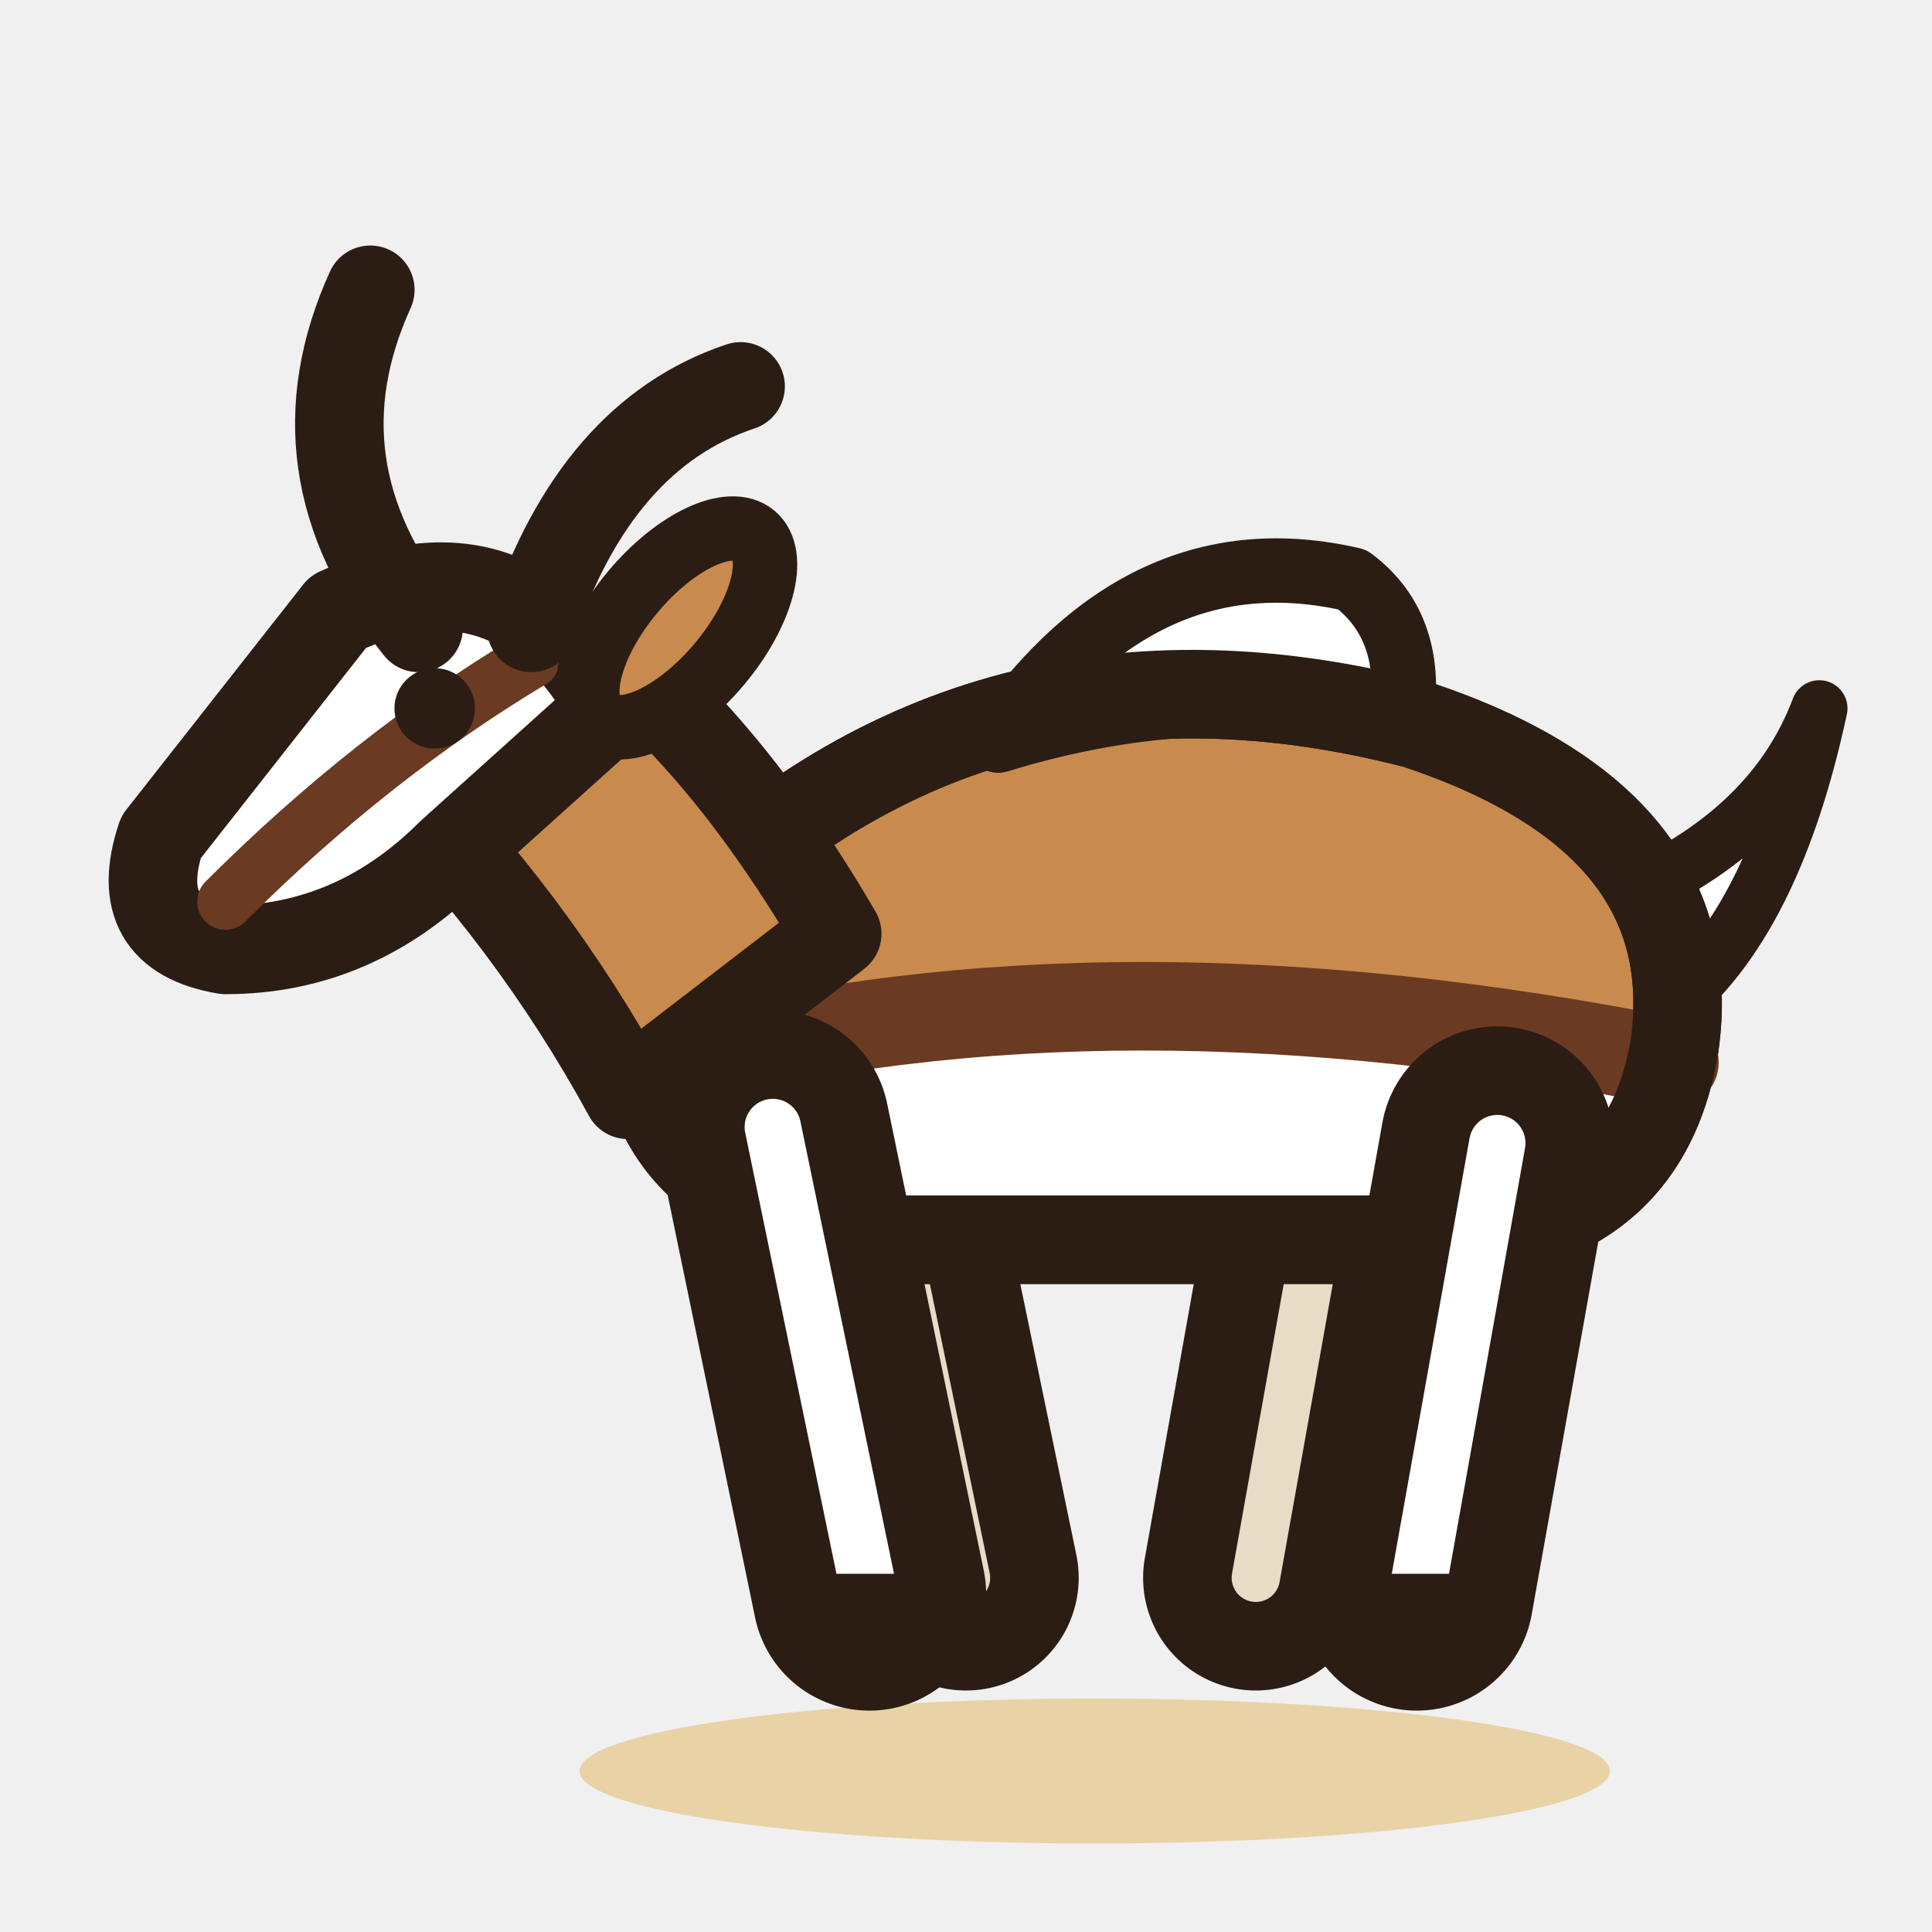
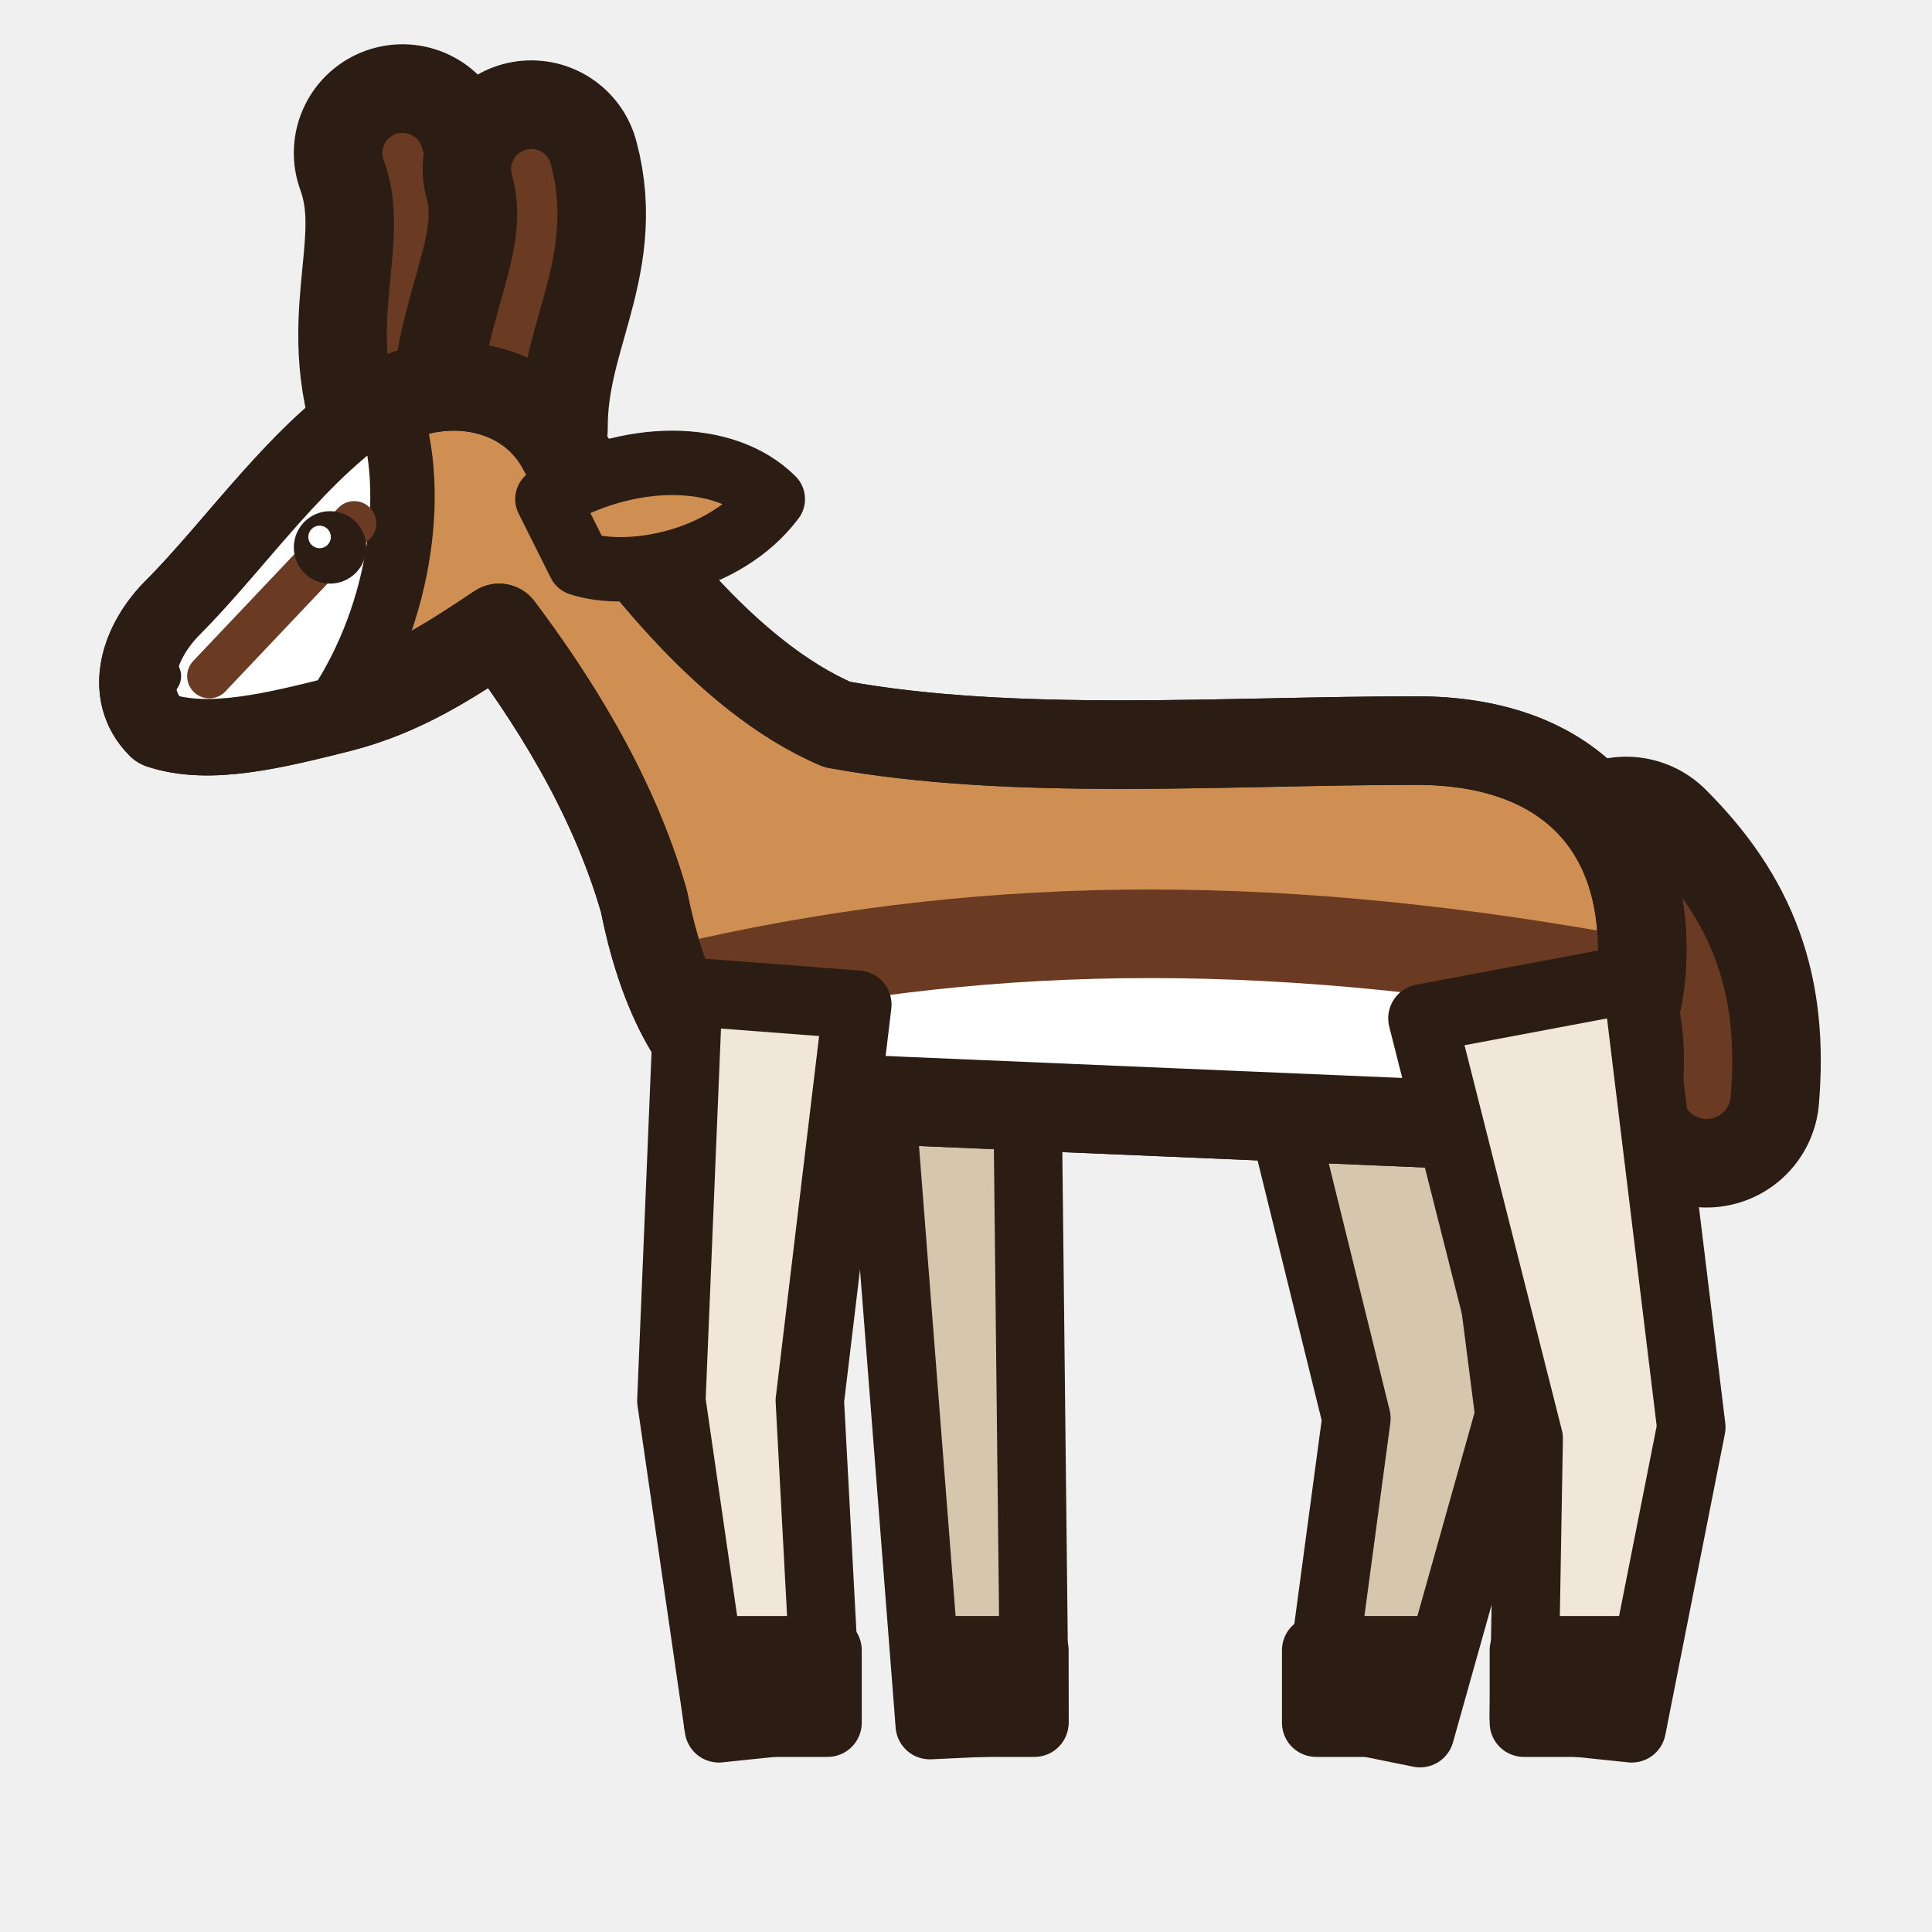
<svg xmlns="http://www.w3.org/2000/svg" width="24" height="24" viewBox="0 0 24 24" fill="none" stroke="currentColor" stroke-width="1.75" stroke-linecap="round" stroke-linejoin="round" class="afroicon afroicon-emoji-springbok afroicon-fill">
-   <ellipse cx="13.6" cy="22" rx="6.4" ry="0.9" fill="#E9D2A6" stroke="none" />
-   <path d="M10.8 13.8L12 19.6M16.6 14L15.6 19.6" fill="none" stroke="#2B1D14" stroke-width="2.8" />
-   <path d="M10.8 13.8L12 19.6M16.6 14L15.6 19.6" fill="none" stroke="#E9DCC6" stroke-width="0.6" />
-   <path d="M20 11.2Q22 10.4 22.6 8.8Q22 11.6 20.6 12.6Z" fill="#FFFFFF" stroke="#2B1D14" stroke-width="0.7" />
-   <path d="M8.4 11.4Q12.2 7.6 17.6 9Q21.2 10.2 20.8 13Q20.4 15.4 17.6 15.4H11Q8.2 15 8 13Z" fill="#C98A4E" stroke="#2B1D14" stroke-width="1.1" />
-   <path d="M8.6 13.4Q13.6 12.4 20.6 13.4Q20 15.4 17.6 15.4H11Q9 15 8.6 13.4Z" fill="#FFFFFF" stroke="none" />
-   <path d="M8.4 13.2Q13.8 11.8 20.8 13.2" fill="none" stroke="#6B3A22" stroke-width="1.1" />
-   <path d="M12.4 9.2Q14.2 6.6 16.8 7.2Q17.6 7.8 17.4 9Q15 8.4 12.4 9.2Z" fill="#FFFFFF" stroke="#2B1D14" stroke-width="0.8" />
-   <path d="M8.4 11.4Q12.2 7.6 17.6 9Q21.2 10.2 20.8 13Q20.4 15.4 17.6 15.4H11Q8.2 15 8 13Z" fill="none" stroke="#2B1D14" stroke-width="1.1" />
-   <path d="M9.6 14L10.8 19.8M18.6 14.2L17.6 19.8" fill="none" stroke="#2B1D14" stroke-width="2.9" />
-   <path d="M9.6 14L10.8 19.8M18.6 14.2L17.6 19.8" fill="none" stroke="#FFFFFF" stroke-width="0.7" />
-   <path d="M10.2 20H11.6M17 20H18.4" fill="none" stroke="#2B1D14" stroke-width="0.9" />
-   <path d="M10.4 11.6Q9 9.2 7.4 8L4.8 9.6Q6.6 11.4 7.8 13.6Z" fill="#C98A4E" stroke="#2B1D14" stroke-width="1.1" />
-   <path d="M7.6 8.8Q6.4 6.6 4.2 7.6L2 10.4Q1.6 11.6 2.8 11.8Q4.4 11.8 5.6 10.6Z" fill="#FFFFFF" stroke="#2B1D14" stroke-width="1.1" />
-   <path d="M6.6 8.2Q4.6 9.4 2.8 11.2" fill="none" stroke="#6B3A22" stroke-width="0.7" />
-   <path d="M5.2 7.8Q3.6 5.8 4.6 3.6M6.6 7.8Q7.4 5.4 9.2 4.8" fill="none" stroke="#2B1D14" stroke-width="1.1" />
-   <g transform="rotate(40 8.4 7.8)">
-     <ellipse cx="8.4" cy="7.8" rx="0.7" ry="1.5" fill="#C98A4E" stroke="#2B1D14" stroke-width="0.8" />
-   </g>
-   <circle cx="5.4" cy="8.8" r="0.5" fill="#2B1D14" stroke="none" />
+   <path d="M10.85 12.44L11.55 21.43L12.85 21.37L12.75 12.36Z" fill="#D6C6AE" stroke="#2B1D14" stroke-width="0.85" />
+   <path d="M11.55 20.5H12.85L12.85 21.4H11.55Z" fill="#2B1D14" stroke="#2B1D14" stroke-width="0.85" />
+   <path d="M15.57 12.43L16.85 17.62L16.36 21.27L17.64 21.53L18.75 17.58L18.03 11.97Z" fill="#D6C6AE" stroke="#2B1D14" stroke-width="0.85" />
+   <path d="M16.35 20.5H17.65L17.65 21.4H16.35Z" fill="#2B1D14" stroke="#2B1D14" stroke-width="0.85" />
+   <path d="M20.2 10.8C21 11.6 21.3 12.4 21.2 13.6" fill="none" stroke="#2B1D14" stroke-width="2.8" />
+   <path d="M20.2 10.8C21 11.6 21.3 12.4 21.2 13.6" fill="none" stroke="#6B3A22" stroke-width="0.6" />
+   <path d="M5.2 5.1C4.8 3.9 5.4 3 5 1.9" fill="none" stroke="#2B1D14" stroke-width="2.7" />
+   <path d="M5.2 5.1C4.8 3.9 5.4 3 5 1.9" fill="none" stroke="#6B3A22" stroke-width="0.5" />
+   <path d="M6.2 5.3C6.2 4 6.9 3.2 6.6 2.1" fill="none" stroke="#2B1D14" stroke-width="2.7" />
+   <path d="M6.2 5.3C6.2 4 6.9 3.2 6.6 2.1" fill="none" stroke="#6B3A22" stroke-width="0.5" />
+   <path d="M9.4 13.6C8.6 13.2 8.2 12.2 8 11.2C7.6 9.8 6.8 8.6 6.2 7.8C5.6 8.2 5 8.6 4.2 8.8C3.4 9 2.6 9.2 2 9C1.6 8.6 1.8 8 2.2 7.6C3 6.8 3.8 5.6 4.8 5C5.6 4.6 6.6 4.8 7 5.6C7.8 6.8 9 8.4 10.4 9C12.6 9.4 15.2 9.2 17.6 9.2C19.4 9.2 20.4 10.2 20.4 11.8C20.4 13 19.8 13.8 18.8 14Z" fill="#CF8E52" stroke="#2B1D14" stroke-width="1.1" />
+   <path d="M9 12.4C12.4 11.6 16 11.6 20.3 12.3C20.2 13.2 19.8 13.8 18.8 14L9.4 13.6C9 13.2 8.9 12.8 9 12.4Z" fill="#FFFFFF" stroke="none" />
+   <path d="M8.8 12.2C12.4 11.4 16 11.4 20.3 12.2" fill="none" stroke="#6B3A22" stroke-width="1.1" />
+   <path d="M9.4 13.6C8.6 13.2 8.2 12.2 8 11.2C7.6 9.8 6.8 8.6 6.2 7.8C5.6 8.2 5 8.6 4.2 8.8C3.4 9 2.6 9.2 2 9C1.6 8.6 1.8 8 2.2 7.6C3 6.8 3.8 5.6 4.8 5C5.6 4.6 6.6 4.8 7 5.6C7.8 6.8 9 8.4 10.4 9C12.6 9.4 15.2 9.2 17.6 9.2C19.4 9.2 20.4 10.2 20.4 11.8C20.4 13 19.8 13.8 18.8 14Z" fill="none" stroke="#2B1D14" stroke-width="1.1" />
+   <path d="M8.55 12.32L8.34 17.4L8.93 21.47L10.27 21.33L10.06 17.4L10.65 12.48Z" fill="#F1E7D8" stroke="#2B1D14" stroke-width="0.85" />
+   <path d="M8.92 20.5H10.28L10.28 21.4H8.92Z" fill="#2B1D14" stroke="#2B1D14" stroke-width="0.85" />
+   <path d="M17.67 12.65L18.99 17.87L18.93 21.33L20.27 21.47L21.01 17.73L20.33 12.15Z" fill="#F1E7D8" stroke="#2B1D14" stroke-width="0.85" />
+   <path d="M18.93 20.5H20.28L20.28 21.4H18.93Z" fill="#2B1D14" stroke="#2B1D14" stroke-width="0.85" />
+   <path d="M6.8 6.2C7.8 5.6 9 5.6 9.6 6.2C9 7 7.8 7.2 7.2 7Z" fill="#CF8E52" stroke="#2B1D14" stroke-width="0.8" />
+   <path d="M2 9C1.6 8.6 1.8 8 2.2 7.6C3 6.8 3.8 5.6 4.8 5C5.2 6 5 7.6 4.2 8.8C3.4 9 2.6 9.2 2 9Z" fill="#FFFFFF" stroke="#2B1D14" stroke-width="0.8" />
+   <path d="M4.4 6.5L2.6 8.4" fill="none" stroke="#6B3A22" stroke-width="0.55" />
+   <ellipse cx="1.9" cy="8.4" rx="0.35" ry="0.3" fill="#2B1D14" stroke="none" />
+   <circle cx="4.1" cy="6.8" r="0.45" fill="#2B1D14" stroke="none" />
+   <circle cx="3.97" cy="6.67" r="0.14" fill="#FFFFFF" stroke="none" />
</svg>
